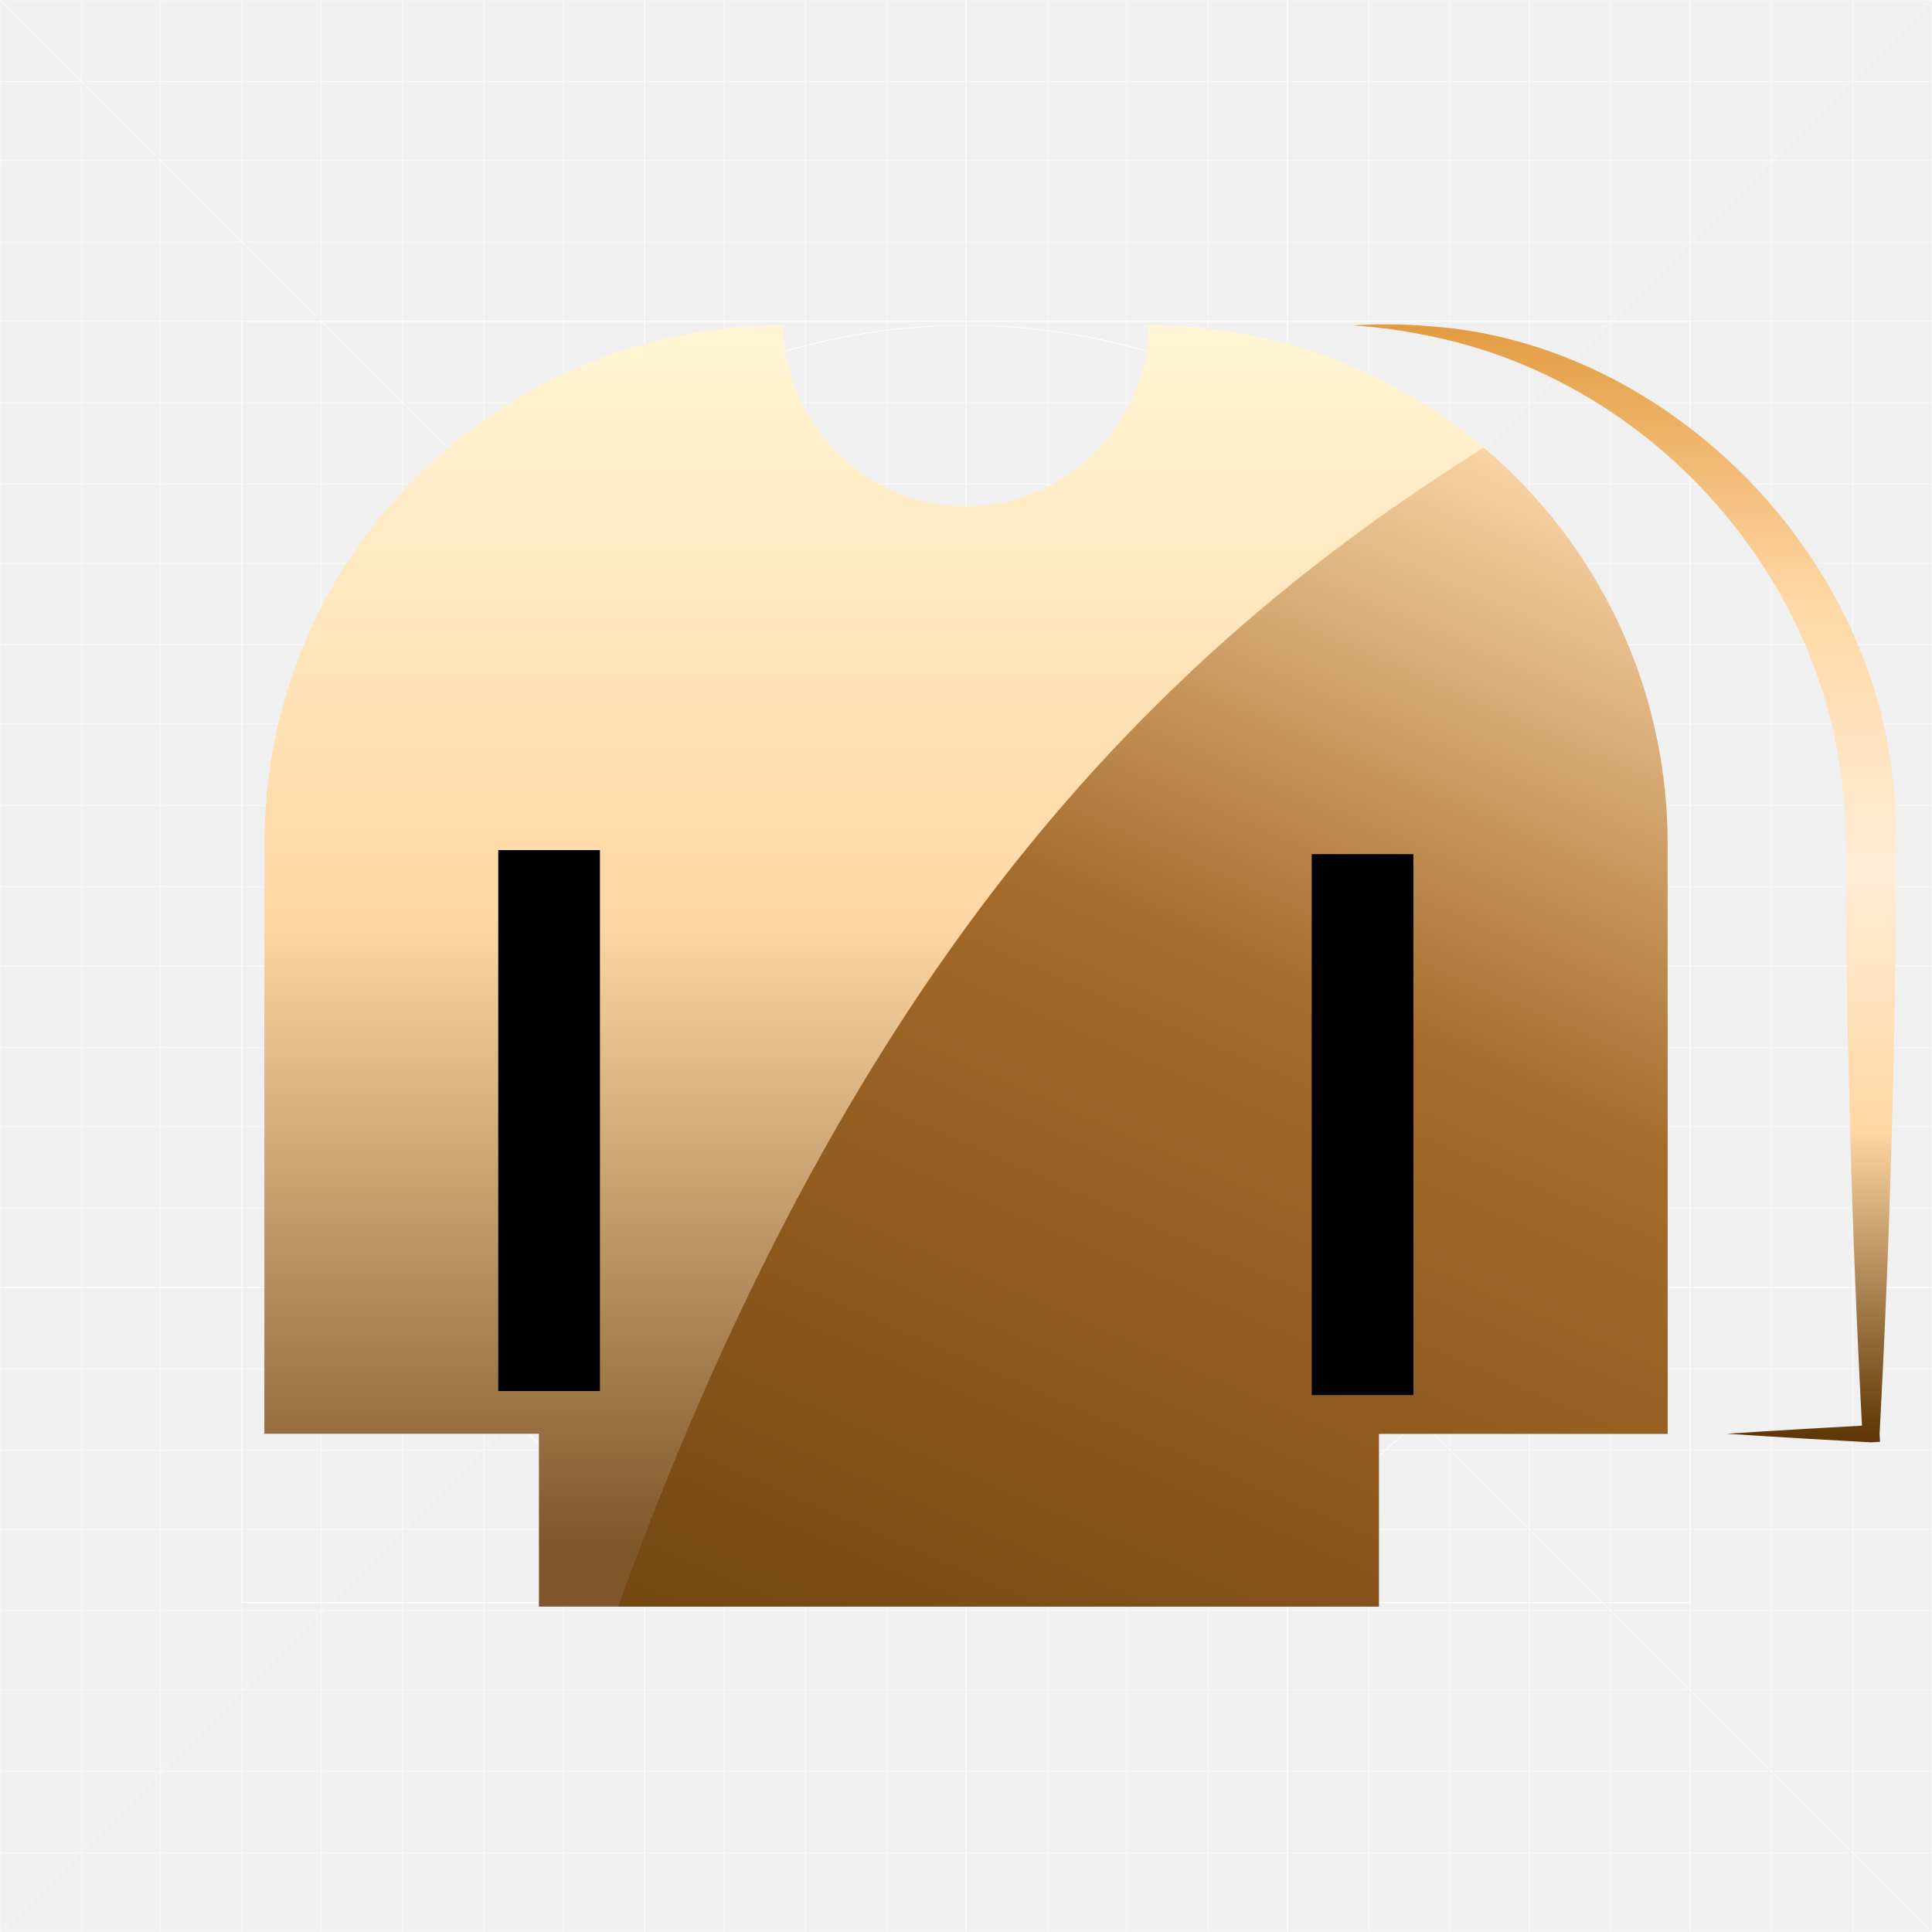
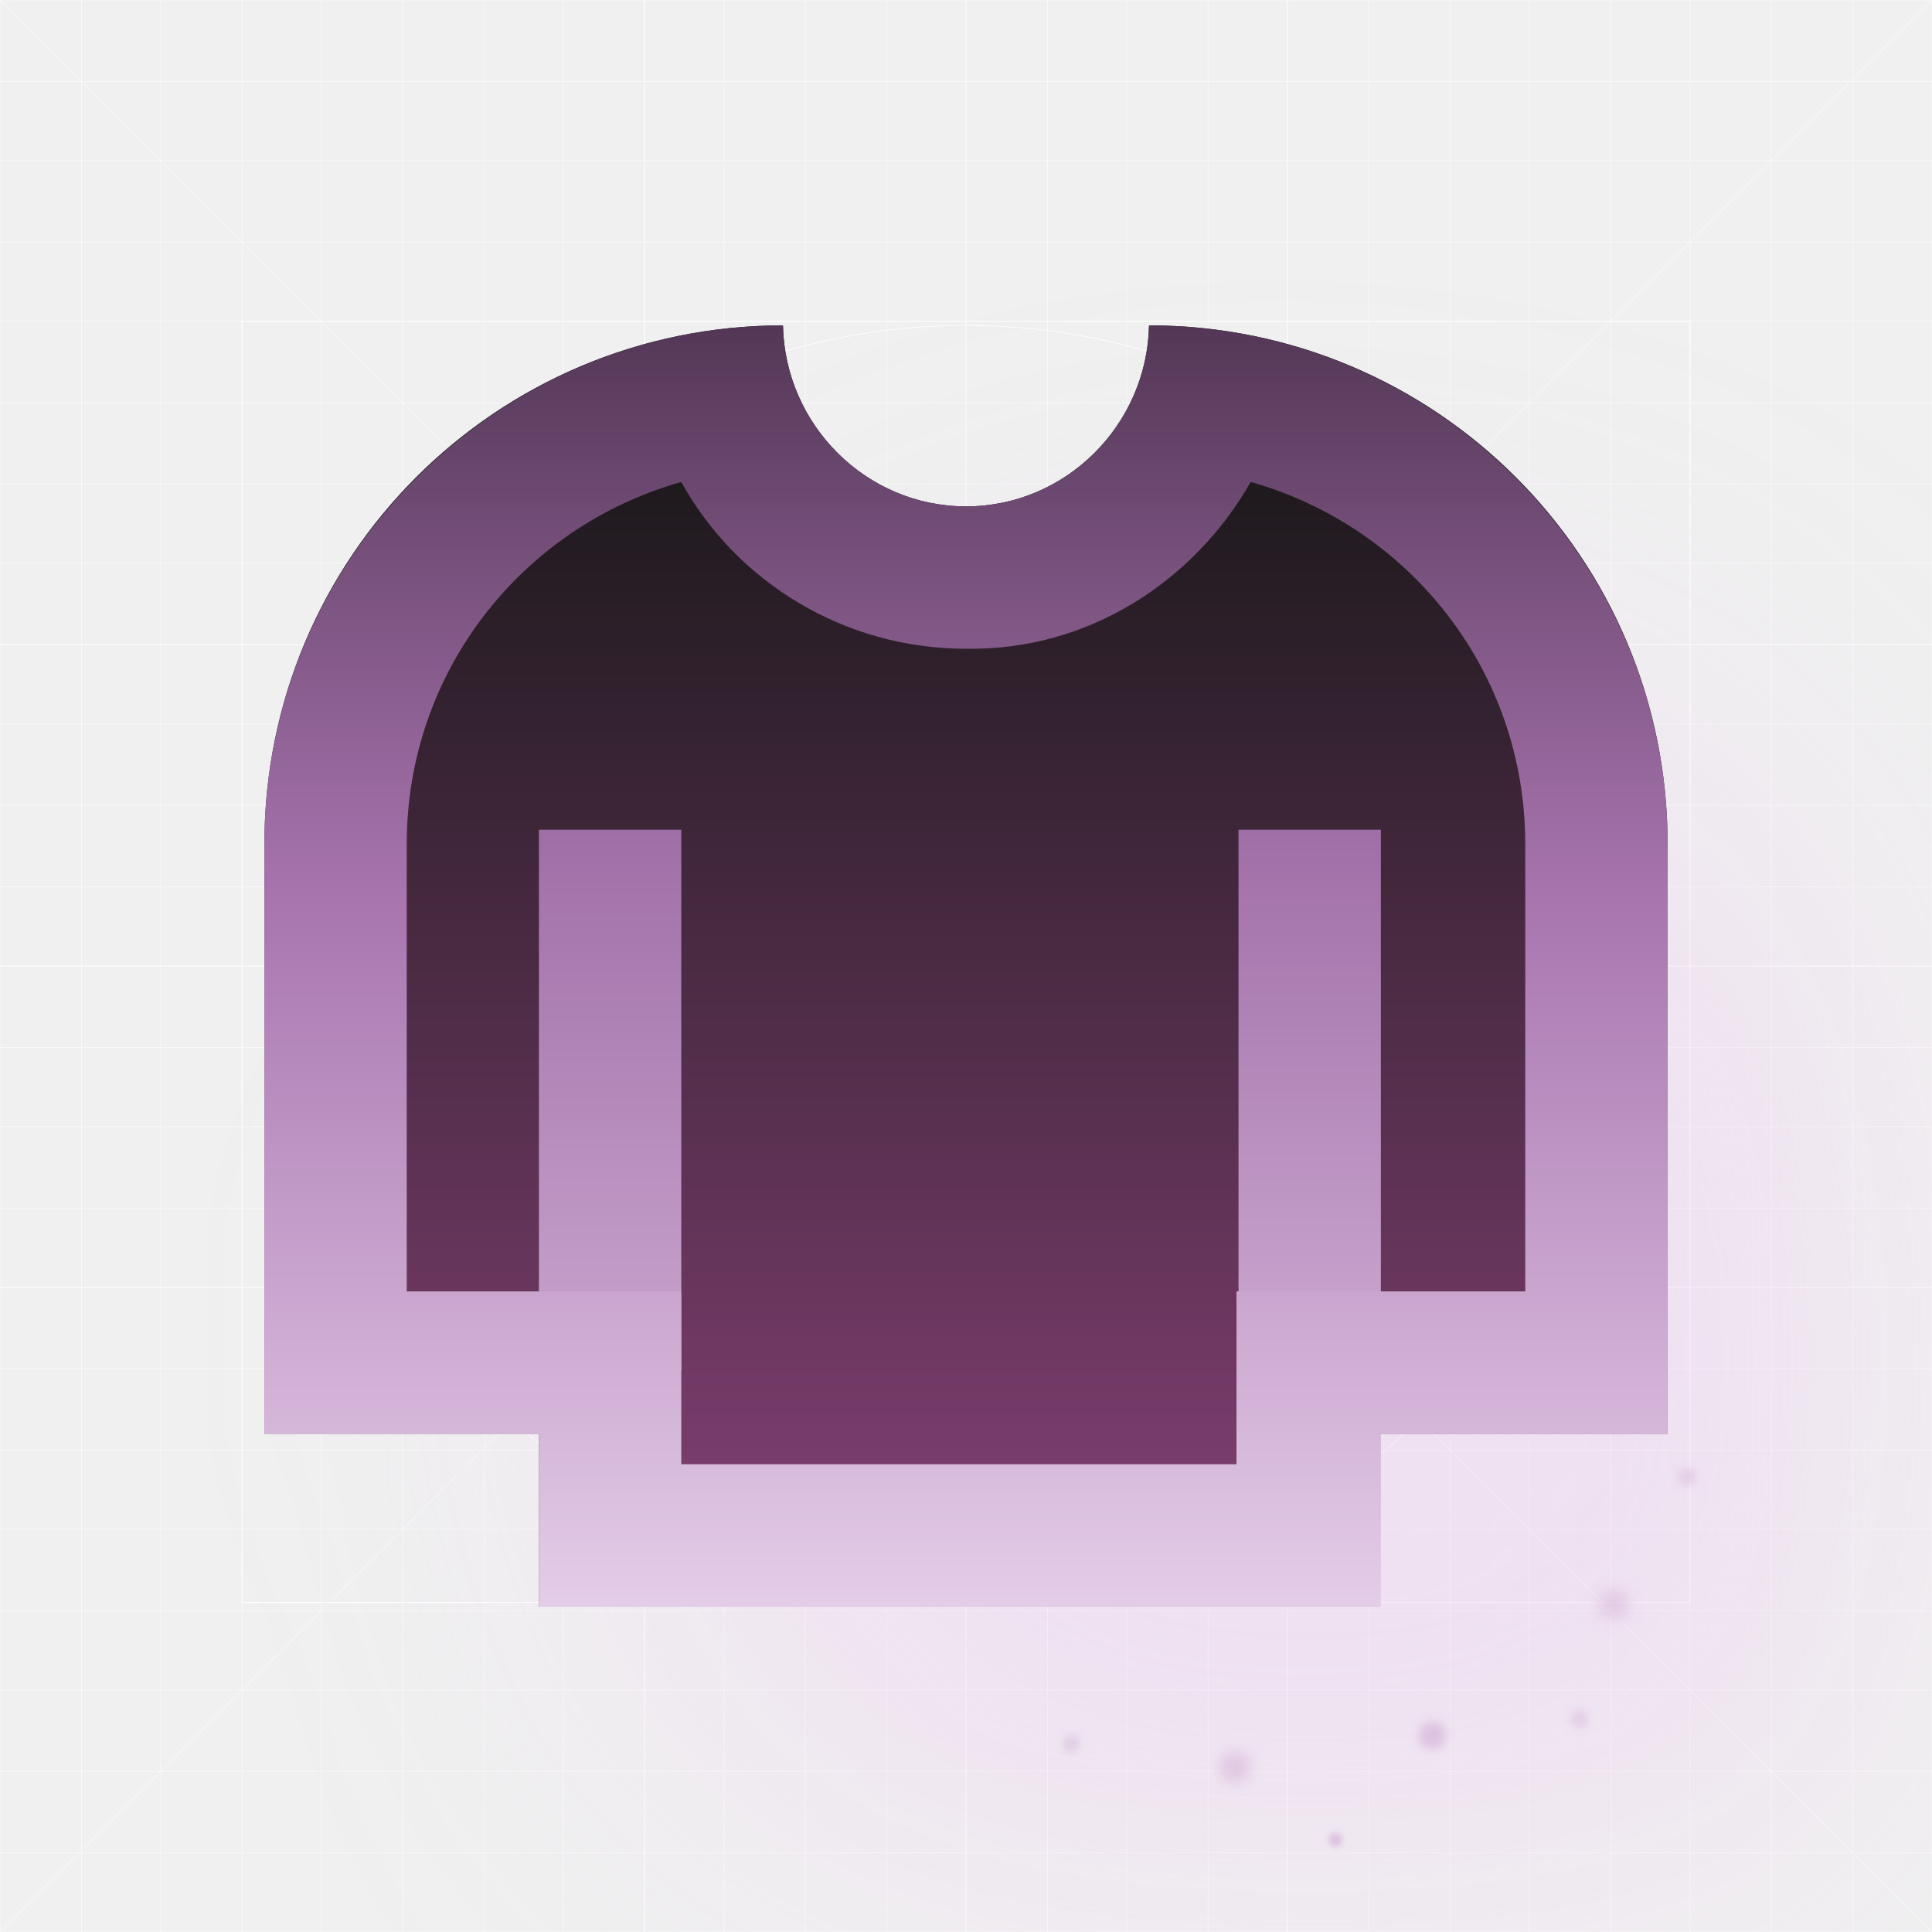
<svg xmlns="http://www.w3.org/2000/svg" width="95" height="95" viewBox="0 0 95 95" fill="none">
-   <g clip-path="url(#clip0_546_5811)">
+   <g clip-path="url(#clip0_628_156)">
    <path d="M95 31.7H0" stroke="white" stroke-width="0.04" stroke-miterlimit="10" />
    <path d="M95 47.5H0" stroke="white" stroke-width="0.04" stroke-miterlimit="10" />
    <path d="M95 63.3H0" stroke="white" stroke-width="0.04" stroke-miterlimit="10" />
    <path d="M63.3 95V0" stroke="white" stroke-width="0.04" stroke-miterlimit="10" />
    <path d="M47.5 95V0" stroke="white" stroke-width="0.04" stroke-miterlimit="10" />
    <path d="M31.7 95V0" stroke="white" stroke-width="0.04" stroke-miterlimit="10" />
    <path d="M95 95V0H0V95H95Z" stroke="white" stroke-width="0.02" stroke-miterlimit="10" />
    <path d="M95 4H0" stroke="white" stroke-width="0.02" stroke-miterlimit="10" />
    <path d="M95 7.9H0" stroke="white" stroke-width="0.02" stroke-miterlimit="10" />
    <path d="M95 11.9H0" stroke="white" stroke-width="0.02" stroke-miterlimit="10" />
    <path d="M95 15.8H0" stroke="white" stroke-width="0.02" stroke-miterlimit="10" />
    <path d="M95 19.8H0" stroke="white" stroke-width="0.02" stroke-miterlimit="10" />
    <path d="M95 23.8H0" stroke="white" stroke-width="0.02" stroke-miterlimit="10" />
    <path d="M95 27.7H0" stroke="white" stroke-width="0.02" stroke-miterlimit="10" />
    <path d="M95 35.6H0" stroke="white" stroke-width="0.02" stroke-miterlimit="10" />
    <path d="M95 39.6H0" stroke="white" stroke-width="0.02" stroke-miterlimit="10" />
    <path d="M95 43.6H0" stroke="white" stroke-width="0.02" stroke-miterlimit="10" />
    <path d="M95 51.5H0" stroke="white" stroke-width="0.02" stroke-miterlimit="10" />
    <path d="M95 55.4H0" stroke="white" stroke-width="0.02" stroke-miterlimit="10" />
    <path d="M95 59.4H0" stroke="white" stroke-width="0.02" stroke-miterlimit="10" />
    <path d="M95 67.3H0" stroke="white" stroke-width="0.02" stroke-miterlimit="10" />
    <path d="M95 71.3H0" stroke="white" stroke-width="0.02" stroke-miterlimit="10" />
    <path d="M95 75.2H0" stroke="white" stroke-width="0.02" stroke-miterlimit="10" />
    <path d="M95 79.2H0" stroke="white" stroke-width="0.02" stroke-miterlimit="10" />
    <path d="M95 83.1H0" stroke="white" stroke-width="0.02" stroke-miterlimit="10" />
    <path d="M95 87.1H0" stroke="white" stroke-width="0.02" stroke-miterlimit="10" />
    <path d="M95 91.1H0" stroke="white" stroke-width="0.02" stroke-miterlimit="10" />
    <path d="M91.1 95V0" stroke="white" stroke-width="0.02" stroke-miterlimit="10" />
    <path d="M87.1 95V0" stroke="white" stroke-width="0.02" stroke-miterlimit="10" />
    <path d="M83.1 95V0" stroke="white" stroke-width="0.02" stroke-miterlimit="10" />
    <path d="M79.2 95V0" stroke="white" stroke-width="0.02" stroke-miterlimit="10" />
    <path d="M75.2 95V0" stroke="white" stroke-width="0.02" stroke-miterlimit="10" />
    <path d="M71.3 95V0" stroke="white" stroke-width="0.02" stroke-miterlimit="10" />
    <path d="M67.3 95V0" stroke="white" stroke-width="0.02" stroke-miterlimit="10" />
    <path d="M59.4 95V0" stroke="white" stroke-width="0.02" stroke-miterlimit="10" />
    <path d="M55.4 95V0" stroke="white" stroke-width="0.02" stroke-miterlimit="10" />
    <path d="M51.5 95V0" stroke="white" stroke-width="0.02" stroke-miterlimit="10" />
    <path d="M43.6 95V0" stroke="white" stroke-width="0.02" stroke-miterlimit="10" />
    <path d="M39.6 95V0" stroke="white" stroke-width="0.02" stroke-miterlimit="10" />
    <path d="M35.6 95V0" stroke="white" stroke-width="0.02" stroke-miterlimit="10" />
    <path d="M27.7 95V0" stroke="white" stroke-width="0.02" stroke-miterlimit="10" />
    <path d="M23.8 95V0" stroke="white" stroke-width="0.02" stroke-miterlimit="10" />
    <path d="M19.8 95V0" stroke="white" stroke-width="0.02" stroke-miterlimit="10" />
    <path d="M15.8 95V0" stroke="white" stroke-width="0.02" stroke-miterlimit="10" />
    <path d="M11.9 95V0" stroke="white" stroke-width="0.02" stroke-miterlimit="10" />
    <path d="M7.9 95V0" stroke="white" stroke-width="0.02" stroke-miterlimit="10" />
    <path d="M4 95V0" stroke="white" stroke-width="0.02" stroke-miterlimit="10" />
    <path d="M95 0L0 95" stroke="white" stroke-width="0.02" stroke-miterlimit="10" />
    <path d="M95 95L0 0" stroke="white" stroke-width="0.02" stroke-miterlimit="10" />
    <path d="M47.5 67.3C58.4 67.3 67.3 58.4 67.3 47.5C67.3 36.6 58.4 27.7 47.5 27.7C36.6 27.7 27.7 36.6 27.7 47.5C27.7 58.4 36.6 67.3 47.5 67.3Z" stroke="white" stroke-width="0.02" stroke-miterlimit="10" />
    <path d="M47.5 79C64.9 79 79 64.9 79 47.5C79 30.1 64.9 16 47.5 16C30.1 16 16 30.1 16 47.5C16 64.9 30.1 79 47.5 79Z" stroke="white" stroke-width="0.032" stroke-miterlimit="10" />
    <path d="M83.1 15.8H11.9V78.8H83.1V15.8Z" stroke="white" stroke-width="0.04" stroke-miterlimit="10" />
-     <path d="M66.5 16C67.773 16.083 69.028 16.255 70.26 16.515C81.47 18.754 89.987 28.714 90.678 39.614C90.726 40.243 90.751 40.866 90.753 41.5C90.786 51.167 91.061 60.833 91.577 70.5L92 70.077C90.903 70.136 89.805 70.198 88.708 70.263C87.439 70.338 86.169 70.417 84.9 70.5C86.169 70.583 87.439 70.662 88.708 70.737C89.805 70.802 90.903 70.864 92 70.923L92.444 70.899L92.423 70.5C92.939 60.833 93.214 51.167 93.247 41.5C93.249 40.803 93.224 40.116 93.171 39.422C92.472 27.296 81.985 16.851 70.33 16.045C69.052 15.93 67.773 15.917 66.5 16Z" fill="url(#paint0_linear_546_5811)" />
-     <path d="M82 41.5V70.5H67.8V79H26.5V70.5H13V41.5C13 27.4 24.4 16 38.5 16C38.6 20.9 42.6 24.9 47.5 24.9C52.4 24.9 56.4 20.9 56.5 16C70.6 16 82 27.4 82 41.5Z" fill="url(#paint1_linear_546_5811)" />
-     <mask id="mask0_546_5811" style="mask-type:alpha" maskUnits="userSpaceOnUse" x="13" y="16" width="69" height="63">
-       <path d="M82 41.5V70.5H67.8V79H26.5V70.5H13V41.5C13 27.4 24.4 16 38.5 16C38.6 20.9 42.6 24.9 47.5 24.9C52.4 24.9 56.4 20.9 56.5 16C70.6 16 82 27.4 82 41.5Z" fill="#995F75" />
-     </mask>
-     <g mask="url(#mask0_546_5811)">
-       <path d="M28 86C44 36.4 67.5 24 89.5 13L102 47.5L72.5 89.5L28 86Z" fill="url(#paint2_linear_546_5811)" />
-     </g>
-     <path d="M27 41.8V68.4" stroke="black" stroke-width="5" stroke-miterlimit="10" />
-     <path d="M67 42V68.6" stroke="black" stroke-width="5" stroke-miterlimit="10" />
+     <g filter="url(#filter0_f_628_156)">
+       <ellipse cx="63.69" cy="66.119" rx="32.5" ry="31.5" transform="rotate(-152.949 63.69 66.1192)" fill="#EFB1F8" fill-opacity="0.25" />
+     </g>
+     <g filter="url(#filter1_f_628_156)">
+       <circle cx="70.438" cy="85.329" r="0.55" transform="rotate(-125.776 70.4384 85.3288)" fill="#DDC2E0" />
+     </g>
+     <g filter="url(#filter2_f_628_156)">
+       <circle cx="60.727" cy="86.905" r="0.55" transform="rotate(-125.776 60.7265 86.9046)" fill="#DDC2E0" />
+     </g>
+     <g filter="url(#filter3_f_628_156)">
+       <circle cx="79.363" cy="78.897" r="0.55" transform="rotate(-125.776 79.363 78.8973)" fill="#DDC2E0" fill-opacity="0.8" />
+     </g>
+     <g filter="url(#filter4_f_628_156)">
+       <circle cx="65.665" cy="90.464" r="0.275" transform="rotate(-125.776 65.6646 90.4638)" fill="#DDC2E0" />
+     </g>
+     <g filter="url(#filter5_f_628_156)">
+       <circle cx="52.681" cy="85.763" r="0.275" transform="rotate(-125.776 52.6805 85.7627)" fill="#DDC2E0" />
+     </g>
+     <g filter="url(#filter6_f_628_156)">
+       <circle cx="77.66" cy="84.532" r="0.275" transform="rotate(-125.776 77.6598 84.5318)" fill="#DDC2E0" />
+     </g>
+     <g filter="url(#filter7_f_628_156)">
+       <circle cx="82.951" cy="72.623" r="0.275" transform="rotate(-125.776 82.9513 72.6229)" fill="#DDC2E0" />
+     </g>
+     <g filter="url(#filter8_f_628_156)">
+       <circle cx="70.439" cy="85.329" r="0.55" transform="rotate(-125.776 70.4389 85.3289)" fill="#DDC2E0" />
+     </g>
+     <g filter="url(#filter9_f_628_156)">
+       <circle cx="60.727" cy="86.905" r="0.55" transform="rotate(-125.776 60.727 86.9047)" fill="#DDC2E0" />
+     </g>
+     <g filter="url(#filter10_f_628_156)">
+       <circle cx="79.364" cy="78.897" r="0.55" transform="rotate(-125.776 79.3635 78.8974)" fill="#DDC2E0" fill-opacity="0.8" />
+     </g>
+     <g filter="url(#filter11_f_628_156)">
+       <circle cx="65.665" cy="90.464" r="0.275" transform="rotate(-125.776 65.6651 90.4638)" fill="#DDC2E0" />
+     </g>
+     <g filter="url(#filter12_f_628_156)">
+       <circle cx="52.681" cy="85.763" r="0.275" transform="rotate(-125.776 52.681 85.7628)" fill="#DDC2E0" />
+     </g>
+     <g filter="url(#filter13_f_628_156)">
+       <circle cx="77.66" cy="84.532" r="0.275" transform="rotate(-125.776 77.6602 84.5318)" fill="#DDC2E0" />
+     </g>
+     <g filter="url(#filter14_f_628_156)">
+       <circle cx="82.952" cy="72.623" r="0.275" transform="rotate(-125.776 82.9517 72.623)" fill="#DDC2E0" />
+     </g>
+     <path d="M82 41.5V70.5H67.8V79H26.5V70.5H13V41.5C13 27.4 24.4 16 38.5 16C38.6 20.9 42.6 24.9 47.5 24.9C52.4 24.9 56.4 20.9 56.5 16C70.6 16 82 27.4 82 41.5Z" fill="url(#paint0_linear_628_156)" />
+     <path d="M30 40.8V67.4" stroke="url(#paint1_linear_628_156)" stroke-width="7" stroke-miterlimit="10" />
+     <path d="M64.4 40.8V67.4" stroke="url(#paint2_linear_628_156)" stroke-width="7" stroke-miterlimit="10" />
+     <path d="M61.5 23.7C69.3 25.9 75 33 75 41.5V63.5H67.8H60.8V70.5V72H33.5V70.5V63.5H26.5H20V41.5C20 33 25.7 25.9 33.5 23.7C36.2 28.6 41.5 31.9 47.5 31.9C53.5 32 58.7 28.6 61.5 23.7ZM56.5 16C56.4 20.9 52.4 24.9 47.5 24.9C42.6 24.9 38.6 20.9 38.5 16C24.4 16 13 27.5 13 41.5V70.5H26.5V79H67.9V70.5H82V41.5C82 27.5 70.6 16 56.5 16Z" fill="url(#paint3_linear_628_156)" />
  </g>
  <defs>
-     <linearGradient id="paint0_linear_546_5811" x1="79.25" y1="16" x2="79.25" y2="70.5" gradientUnits="userSpaceOnUse">
-       <stop stop-color="#E39B41" />
-       <stop offset="0.245" stop-color="#FFD7A4" />
-       <stop offset="0.49" stop-color="#FFEDD6" />
-       <stop offset="0.726" stop-color="#FFD7A4" />
-       <stop offset="1" stop-color="#613909" />
-     </linearGradient>
-     <linearGradient id="paint1_linear_546_5811" x1="48" y1="6" x2="48" y2="76" gradientUnits="userSpaceOnUse">
-       <stop stop-color="#FFFFE4" />
-       <stop offset="0.56" stop-color="#FFD7A4" />
-       <stop offset="1" stop-color="#80572B" />
-     </linearGradient>
-     <linearGradient id="paint2_linear_546_5811" x1="64.5" y1="15.5" x2="36" y2="80.5" gradientUnits="userSpaceOnUse">
-       <stop stop-color="#FFDDB1" />
-       <stop offset="0.436" stop-color="#A56B2A" />
-       <stop offset="1" stop-color="#754812" />
-     </linearGradient>
-     <clipPath id="clip0_546_5811">
+     <filter id="filter0_f_628_156" x="1.387" y="4.403" width="124.606" height="123.432" filterUnits="userSpaceOnUse" color-interpolation-filters="sRGB">
+       <feFlood flood-opacity="0" result="BackgroundImageFix" />
+       <feBlend mode="normal" in="SourceGraphic" in2="BackgroundImageFix" result="shape" />
+       <feGaussianBlur stdDeviation="15" result="effect1_foregroundBlur_628_156" />
+     </filter>
+     <filter id="filter1_f_628_156" x="69.338" y="84.229" width="2.2" height="2.2" filterUnits="userSpaceOnUse" color-interpolation-filters="sRGB">
+       <feFlood flood-opacity="0" result="BackgroundImageFix" />
+       <feBlend mode="normal" in="SourceGraphic" in2="BackgroundImageFix" result="shape" />
+       <feGaussianBlur stdDeviation="0.275" result="effect1_foregroundBlur_628_156" />
+     </filter>
+     <filter id="filter2_f_628_156" x="59.297" y="85.475" width="2.86" height="2.86" filterUnits="userSpaceOnUse" color-interpolation-filters="sRGB">
+       <feFlood flood-opacity="0" result="BackgroundImageFix" />
+       <feBlend mode="normal" in="SourceGraphic" in2="BackgroundImageFix" result="shape" />
+       <feGaussianBlur stdDeviation="0.44" result="effect1_foregroundBlur_628_156" />
+     </filter>
+     <filter id="filter3_f_628_156" x="77.933" y="77.467" width="2.86" height="2.86" filterUnits="userSpaceOnUse" color-interpolation-filters="sRGB">
+       <feFlood flood-opacity="0" result="BackgroundImageFix" />
+       <feBlend mode="normal" in="SourceGraphic" in2="BackgroundImageFix" result="shape" />
+       <feGaussianBlur stdDeviation="0.44" result="effect1_foregroundBlur_628_156" />
+     </filter>
+     <filter id="filter4_f_628_156" x="65.06" y="89.859" width="1.21" height="1.21" filterUnits="userSpaceOnUse" color-interpolation-filters="sRGB">
+       <feFlood flood-opacity="0" result="BackgroundImageFix" />
+       <feBlend mode="normal" in="SourceGraphic" in2="BackgroundImageFix" result="shape" />
+       <feGaussianBlur stdDeviation="0.165" result="effect1_foregroundBlur_628_156" />
+     </filter>
+     <filter id="filter5_f_628_156" x="51.855" y="84.938" width="1.65" height="1.65" filterUnits="userSpaceOnUse" color-interpolation-filters="sRGB">
+       <feFlood flood-opacity="0" result="BackgroundImageFix" />
+       <feBlend mode="normal" in="SourceGraphic" in2="BackgroundImageFix" result="shape" />
+       <feGaussianBlur stdDeviation="0.275" result="effect1_foregroundBlur_628_156" />
+     </filter>
+     <filter id="filter6_f_628_156" x="76.835" y="83.707" width="1.65" height="1.65" filterUnits="userSpaceOnUse" color-interpolation-filters="sRGB">
+       <feFlood flood-opacity="0" result="BackgroundImageFix" />
+       <feBlend mode="normal" in="SourceGraphic" in2="BackgroundImageFix" result="shape" />
+       <feGaussianBlur stdDeviation="0.275" result="effect1_foregroundBlur_628_156" />
+     </filter>
+     <filter id="filter7_f_628_156" x="82.126" y="71.798" width="1.65" height="1.65" filterUnits="userSpaceOnUse" color-interpolation-filters="sRGB">
+       <feFlood flood-opacity="0" result="BackgroundImageFix" />
+       <feBlend mode="normal" in="SourceGraphic" in2="BackgroundImageFix" result="shape" />
+       <feGaussianBlur stdDeviation="0.275" result="effect1_foregroundBlur_628_156" />
+     </filter>
+     <filter id="filter8_f_628_156" x="69.339" y="84.229" width="2.2" height="2.2" filterUnits="userSpaceOnUse" color-interpolation-filters="sRGB">
+       <feFlood flood-opacity="0" result="BackgroundImageFix" />
+       <feBlend mode="normal" in="SourceGraphic" in2="BackgroundImageFix" result="shape" />
+       <feGaussianBlur stdDeviation="0.275" result="effect1_foregroundBlur_628_156" />
+     </filter>
+     <filter id="filter9_f_628_156" x="59.297" y="85.475" width="2.86" height="2.86" filterUnits="userSpaceOnUse" color-interpolation-filters="sRGB">
+       <feFlood flood-opacity="0" result="BackgroundImageFix" />
+       <feBlend mode="normal" in="SourceGraphic" in2="BackgroundImageFix" result="shape" />
+       <feGaussianBlur stdDeviation="0.44" result="effect1_foregroundBlur_628_156" />
+     </filter>
+     <filter id="filter10_f_628_156" x="77.933" y="77.467" width="2.86" height="2.86" filterUnits="userSpaceOnUse" color-interpolation-filters="sRGB">
+       <feFlood flood-opacity="0" result="BackgroundImageFix" />
+       <feBlend mode="normal" in="SourceGraphic" in2="BackgroundImageFix" result="shape" />
+       <feGaussianBlur stdDeviation="0.44" result="effect1_foregroundBlur_628_156" />
+     </filter>
+     <filter id="filter11_f_628_156" x="65.06" y="89.859" width="1.21" height="1.21" filterUnits="userSpaceOnUse" color-interpolation-filters="sRGB">
+       <feFlood flood-opacity="0" result="BackgroundImageFix" />
+       <feBlend mode="normal" in="SourceGraphic" in2="BackgroundImageFix" result="shape" />
+       <feGaussianBlur stdDeviation="0.165" result="effect1_foregroundBlur_628_156" />
+     </filter>
+     <filter id="filter12_f_628_156" x="51.856" y="84.938" width="1.65" height="1.65" filterUnits="userSpaceOnUse" color-interpolation-filters="sRGB">
+       <feFlood flood-opacity="0" result="BackgroundImageFix" />
+       <feBlend mode="normal" in="SourceGraphic" in2="BackgroundImageFix" result="shape" />
+       <feGaussianBlur stdDeviation="0.275" result="effect1_foregroundBlur_628_156" />
+     </filter>
+     <filter id="filter13_f_628_156" x="76.835" y="83.707" width="1.65" height="1.65" filterUnits="userSpaceOnUse" color-interpolation-filters="sRGB">
+       <feFlood flood-opacity="0" result="BackgroundImageFix" />
+       <feBlend mode="normal" in="SourceGraphic" in2="BackgroundImageFix" result="shape" />
+       <feGaussianBlur stdDeviation="0.275" result="effect1_foregroundBlur_628_156" />
+     </filter>
+     <filter id="filter14_f_628_156" x="82.127" y="71.798" width="1.65" height="1.65" filterUnits="userSpaceOnUse" color-interpolation-filters="sRGB">
+       <feFlood flood-opacity="0" result="BackgroundImageFix" />
+       <feBlend mode="normal" in="SourceGraphic" in2="BackgroundImageFix" result="shape" />
+       <feGaussianBlur stdDeviation="0.275" result="effect1_foregroundBlur_628_156" />
+     </filter>
+     <linearGradient id="paint0_linear_628_156" x1="47.5" y1="19.84" x2="47.5" y2="79" gradientUnits="userSpaceOnUse">
+       <stop stop-color="#171717" />
+       <stop offset="1" stop-color="#864177" />
+     </linearGradient>
+     <linearGradient id="paint1_linear_628_156" x1="30.5" y1="40.8" x2="30.5" y2="67.4" gradientUnits="userSpaceOnUse">
+       <stop stop-color="#A06EA7" />
+       <stop offset="1" stop-color="#C9A5CE" />
+     </linearGradient>
+     <linearGradient id="paint2_linear_628_156" x1="64.9" y1="40.8" x2="64.9" y2="67.4" gradientUnits="userSpaceOnUse">
+       <stop stop-color="#A06EA7" />
+       <stop offset="1" stop-color="#CCA9D1" />
+     </linearGradient>
+     <linearGradient id="paint3_linear_628_156" x1="47.5" y1="8" x2="47.5" y2="79" gradientUnits="userSpaceOnUse">
+       <stop stop-color="#3B253D" />
+       <stop offset="0.5" stop-color="#A773AE" />
+       <stop offset="1" stop-color="#E4CDE8" />
+     </linearGradient>
+     <clipPath id="clip0_628_156">
      <rect width="95" height="95" fill="white" />
    </clipPath>
  </defs>
</svg>
